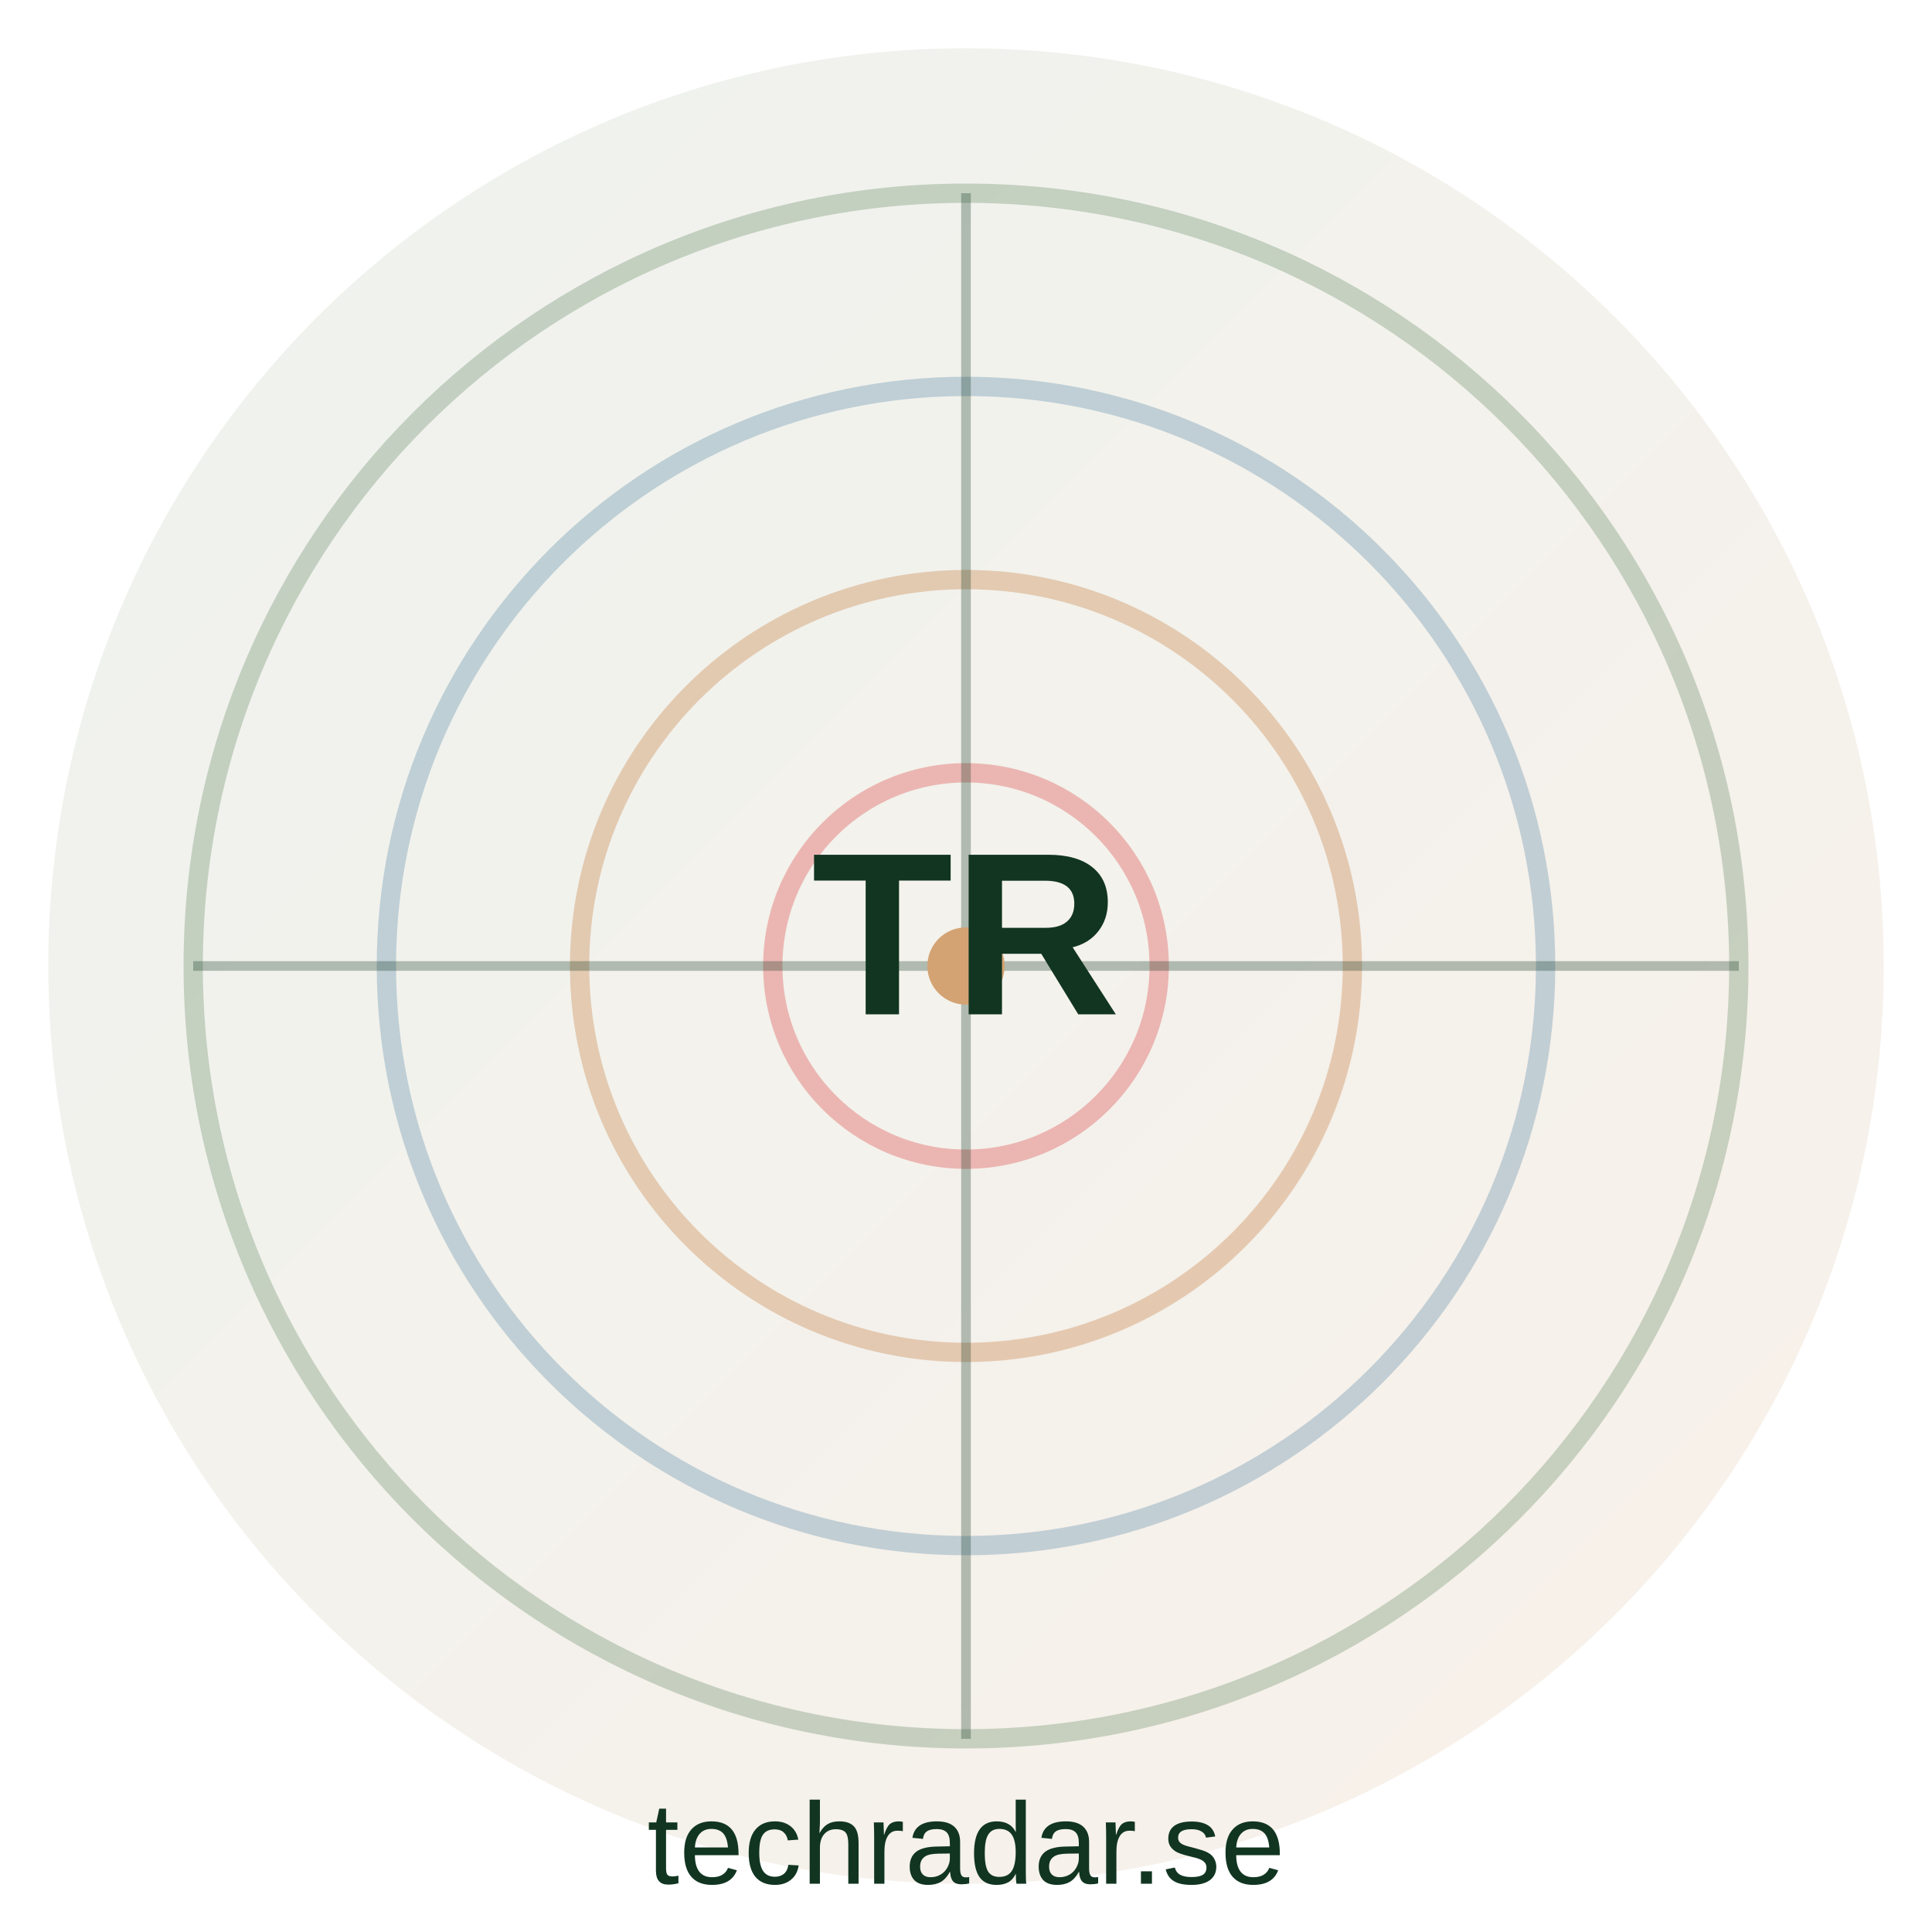
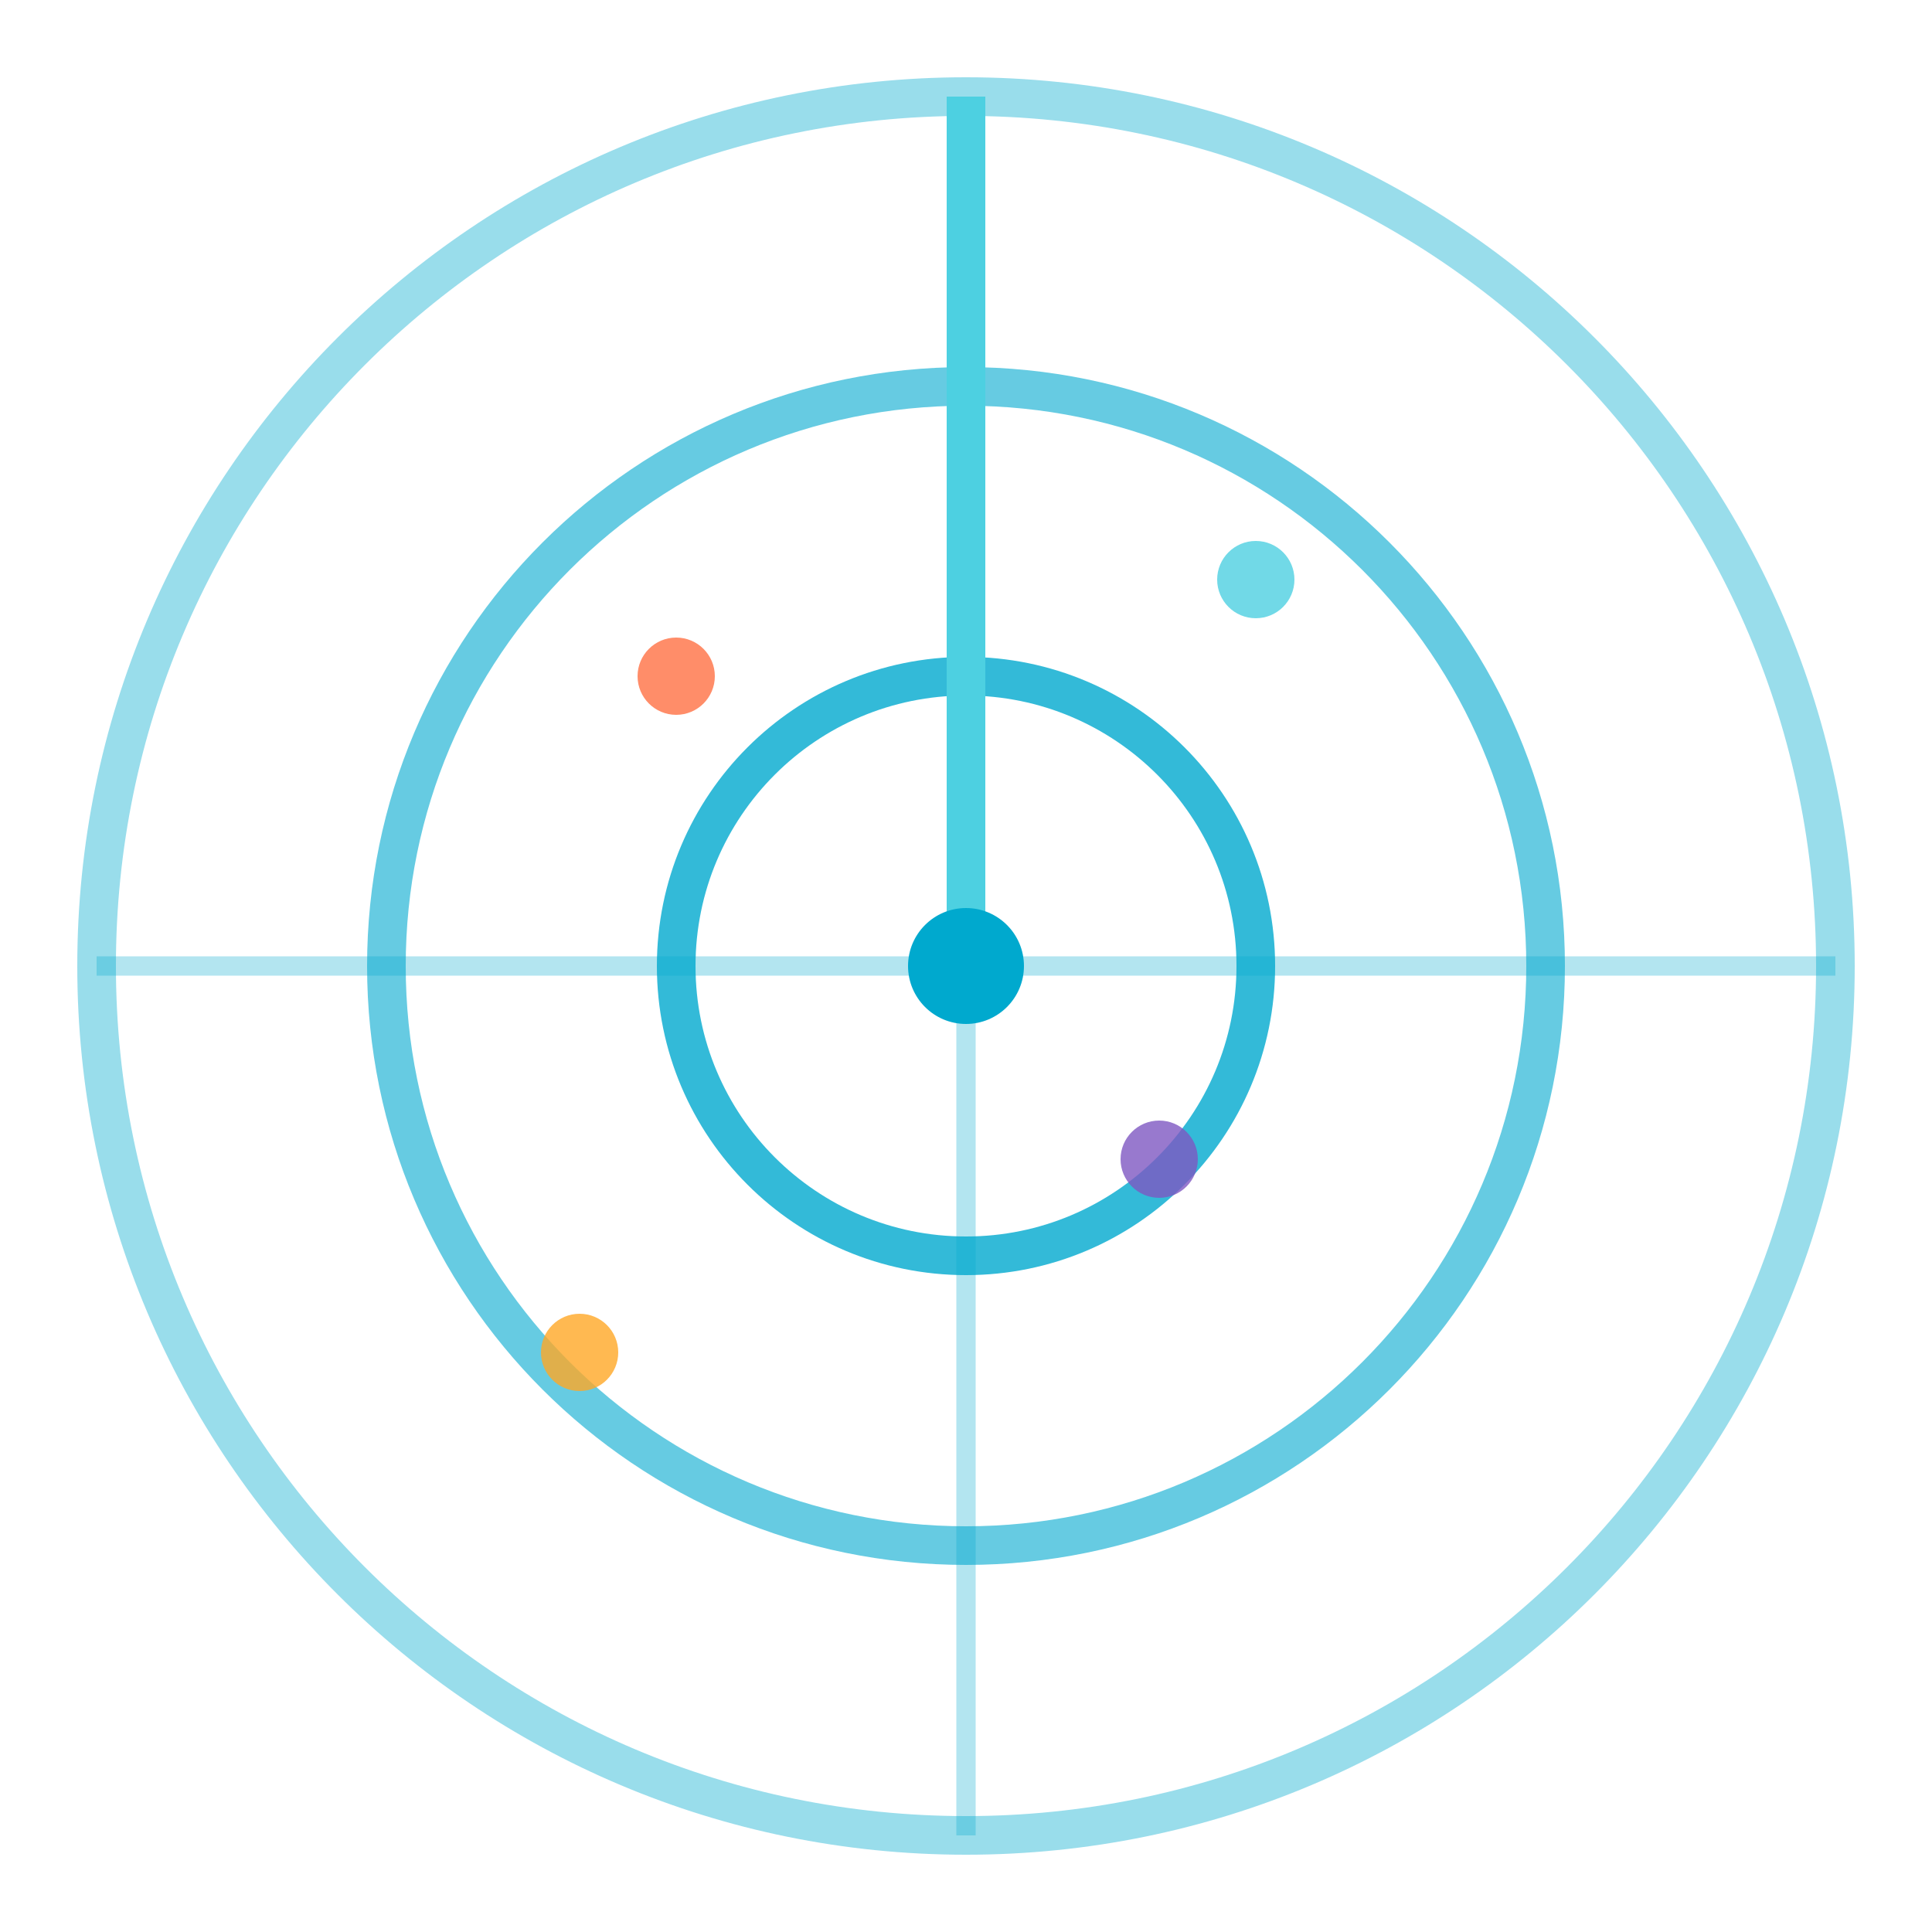
- <svg xmlns="http://www.w3.org/2000/svg" viewBox="0 0 200 200" width="200" height="200">
-   <defs>
-     <linearGradient id="grad1" x1="0%" y1="0%" x2="100%" y2="100%">
-       <stop offset="0%" style="stop-color:#588157;stop-opacity:1" />
-       <stop offset="100%" style="stop-color:#bc6c25;stop-opacity:1" />
-     </linearGradient>
-   </defs>
-   <circle cx="100" cy="100" r="95" fill="url(#grad1)" opacity="0.1" />
-   <circle cx="100" cy="100" r="80" fill="none" stroke="#588157" stroke-width="2" opacity="0.3" />
-   <circle cx="100" cy="100" r="60" fill="none" stroke="#457b9d" stroke-width="2" opacity="0.3" />
-   <circle cx="100" cy="100" r="40" fill="none" stroke="#bc6c25" stroke-width="2" opacity="0.3" />
-   <circle cx="100" cy="100" r="20" fill="none" stroke="#d62828" stroke-width="2" opacity="0.3" />
-   <line x1="100" y1="20" x2="100" y2="180" stroke="#113521" stroke-width="1" opacity="0.3" />
-   <line x1="20" y1="100" x2="180" y2="100" stroke="#113521" stroke-width="1" opacity="0.3" />
-   <circle cx="100" cy="100" r="4" fill="#d4a373" />
-   <text x="100" y="105" font-family="Arial, sans-serif" font-size="24" font-weight="bold" fill="#113521" text-anchor="middle">TR</text>
-   <text x="100" y="195" font-family="Arial, sans-serif" font-size="12" fill="#113521" text-anchor="middle">techradar.se</text>
+ <svg xmlns="http://www.w3.org/2000/svg" viewBox="0 0 100 100" width="100" height="100">
+   <circle cx="50" cy="50" r="45" fill="none" stroke="#00a9ce" stroke-width="2" opacity="0.4" />
+   <circle cx="50" cy="50" r="30" fill="none" stroke="#00a9ce" stroke-width="2" opacity="0.6" />
+   <circle cx="50" cy="50" r="15" fill="none" stroke="#00a9ce" stroke-width="2" opacity="0.8" />
+   <line x1="50" y1="5" x2="50" y2="95" stroke="#00a9ce" stroke-width="1" opacity="0.3" />
+   <line x1="5" y1="50" x2="95" y2="50" stroke="#00a9ce" stroke-width="1" opacity="0.3" />
+   <line x1="50" y1="50" x2="50" y2="5" stroke="#4dd0e1" stroke-width="2">
+     <animateTransform attributeName="transform" type="rotate" from="0 50 50" to="360 50 50" dur="4s" repeatCount="indefinite" />
+   </line>
+   <circle cx="50" cy="50" r="3" fill="#00a9ce" />
+   <circle cx="65" cy="30" r="2" fill="#4dd0e1" opacity="0.8" />
+   <circle cx="35" cy="35" r="2" fill="#ff7043" opacity="0.8" />
+   <circle cx="60" cy="60" r="2" fill="#7e57c2" opacity="0.8" />
+   <circle cx="30" cy="70" r="2" fill="#ffa726" opacity="0.8" />
</svg>
